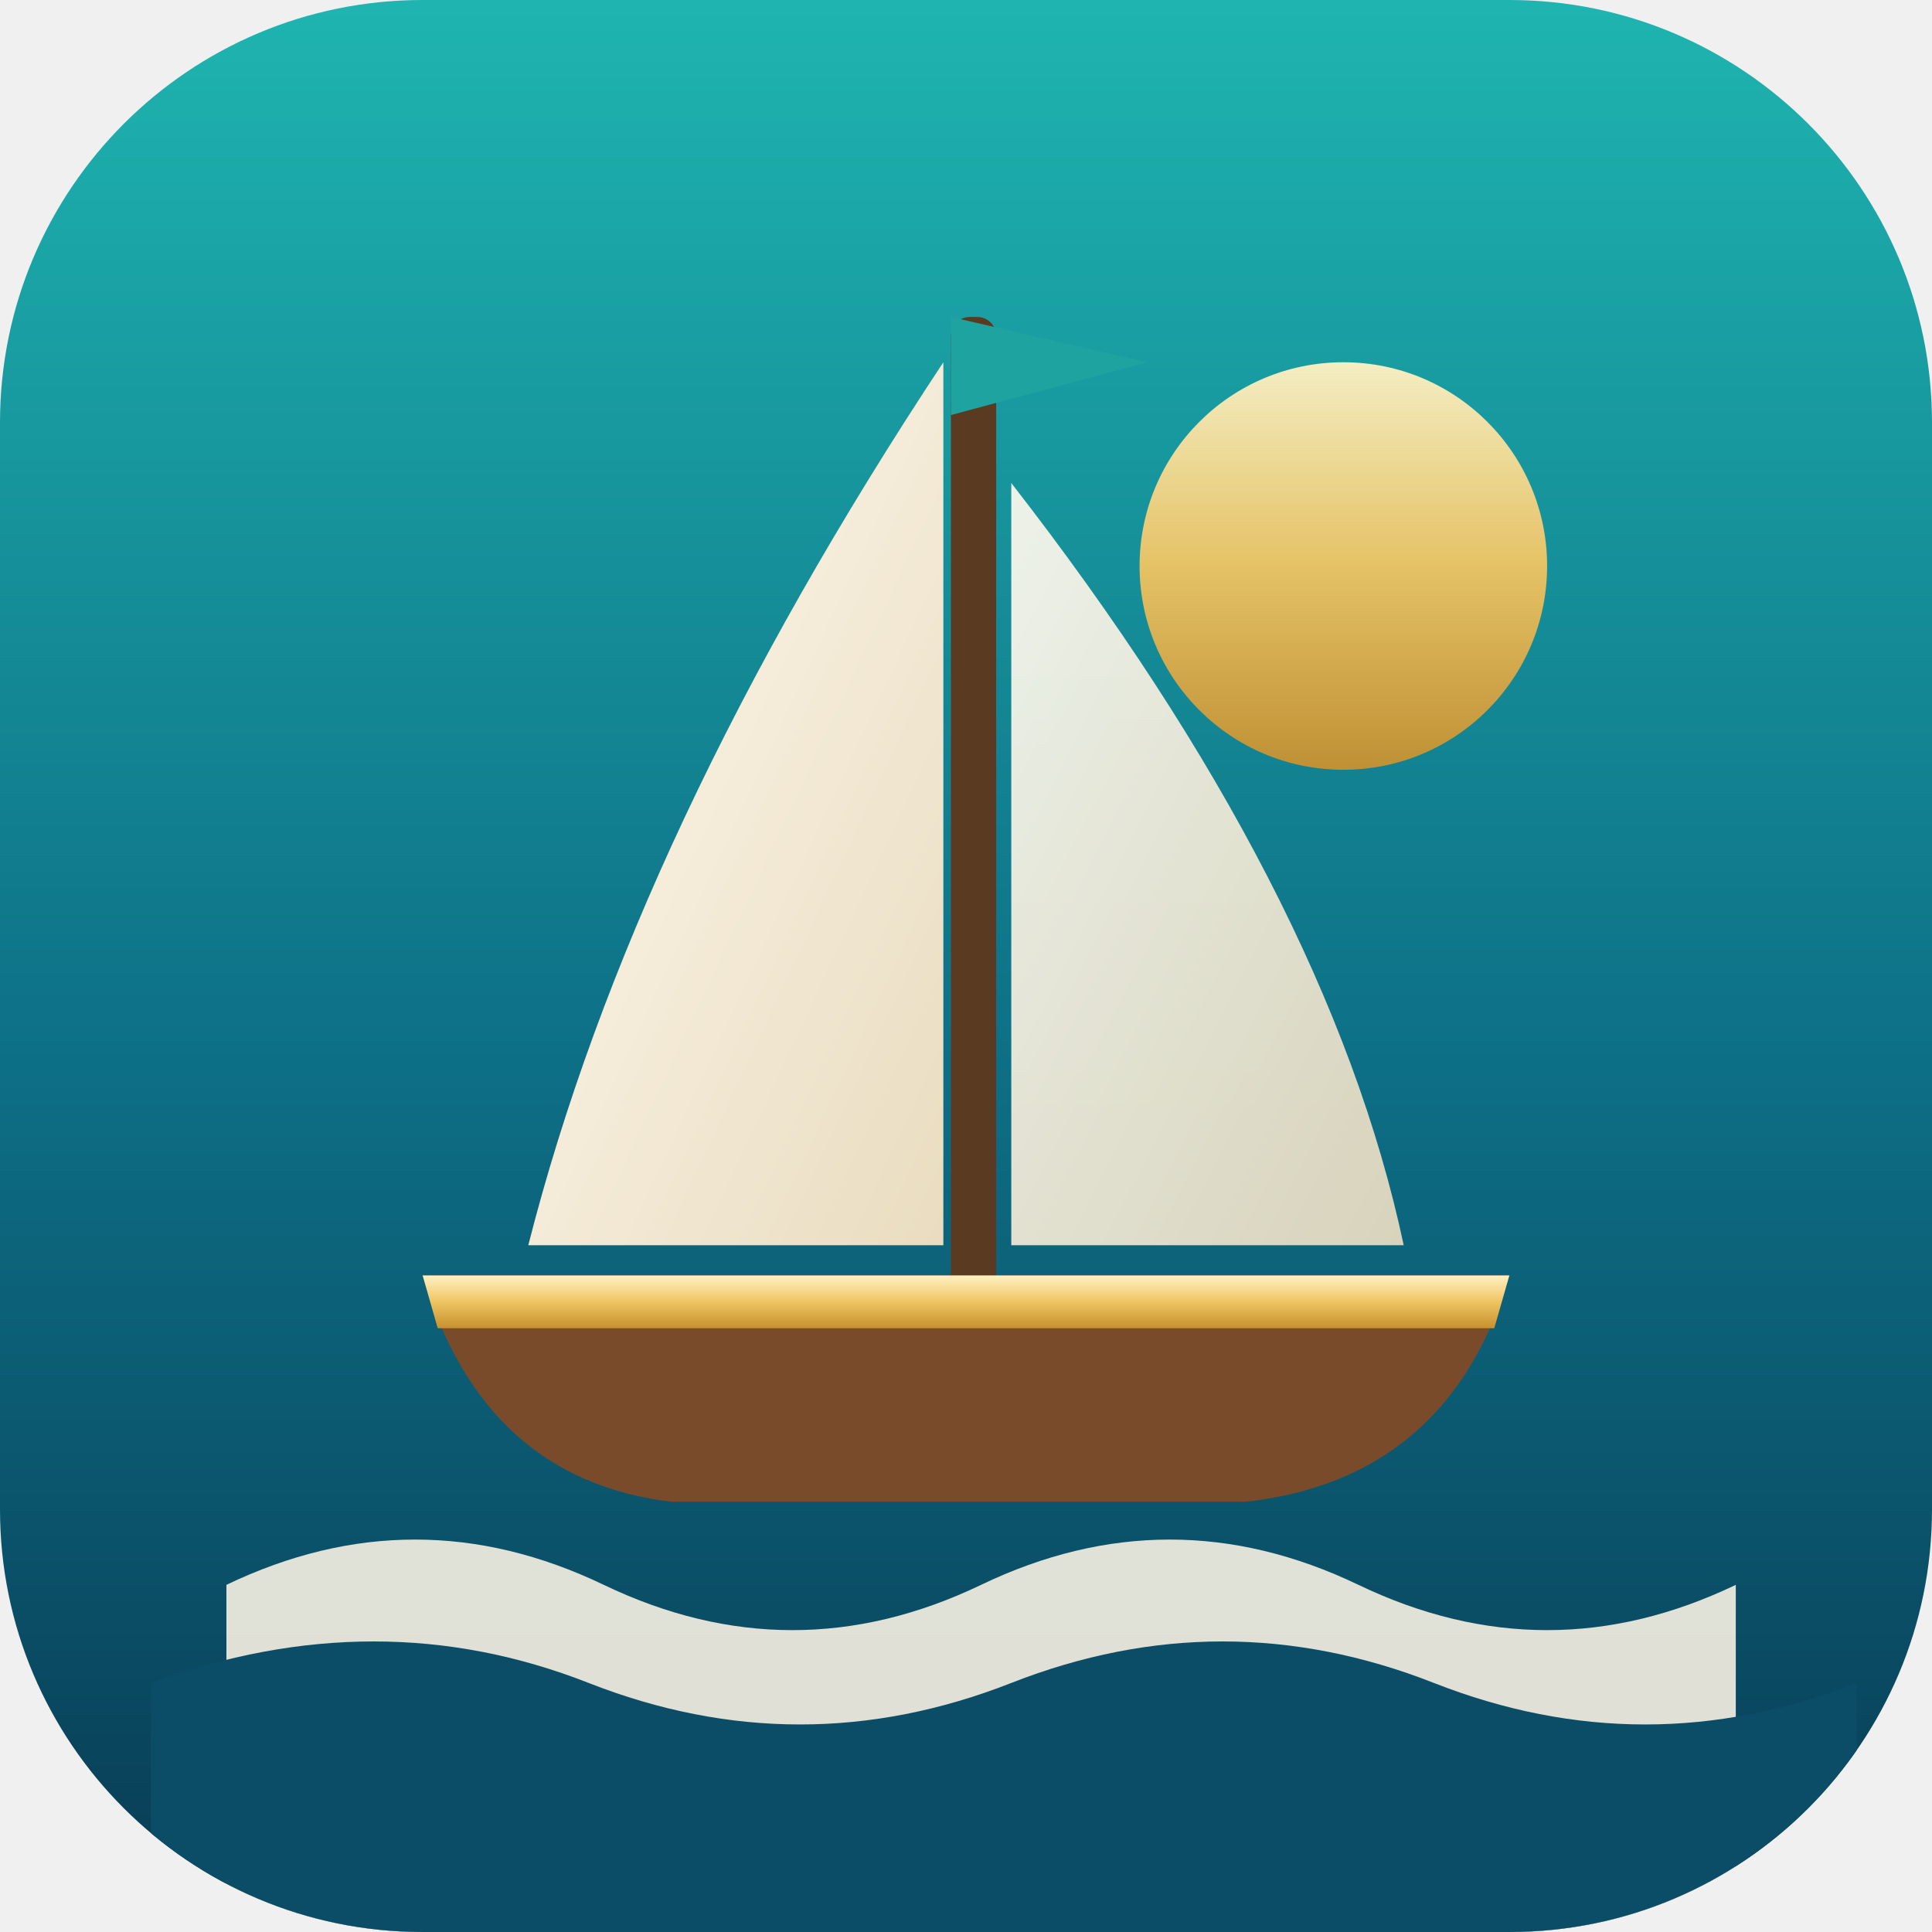
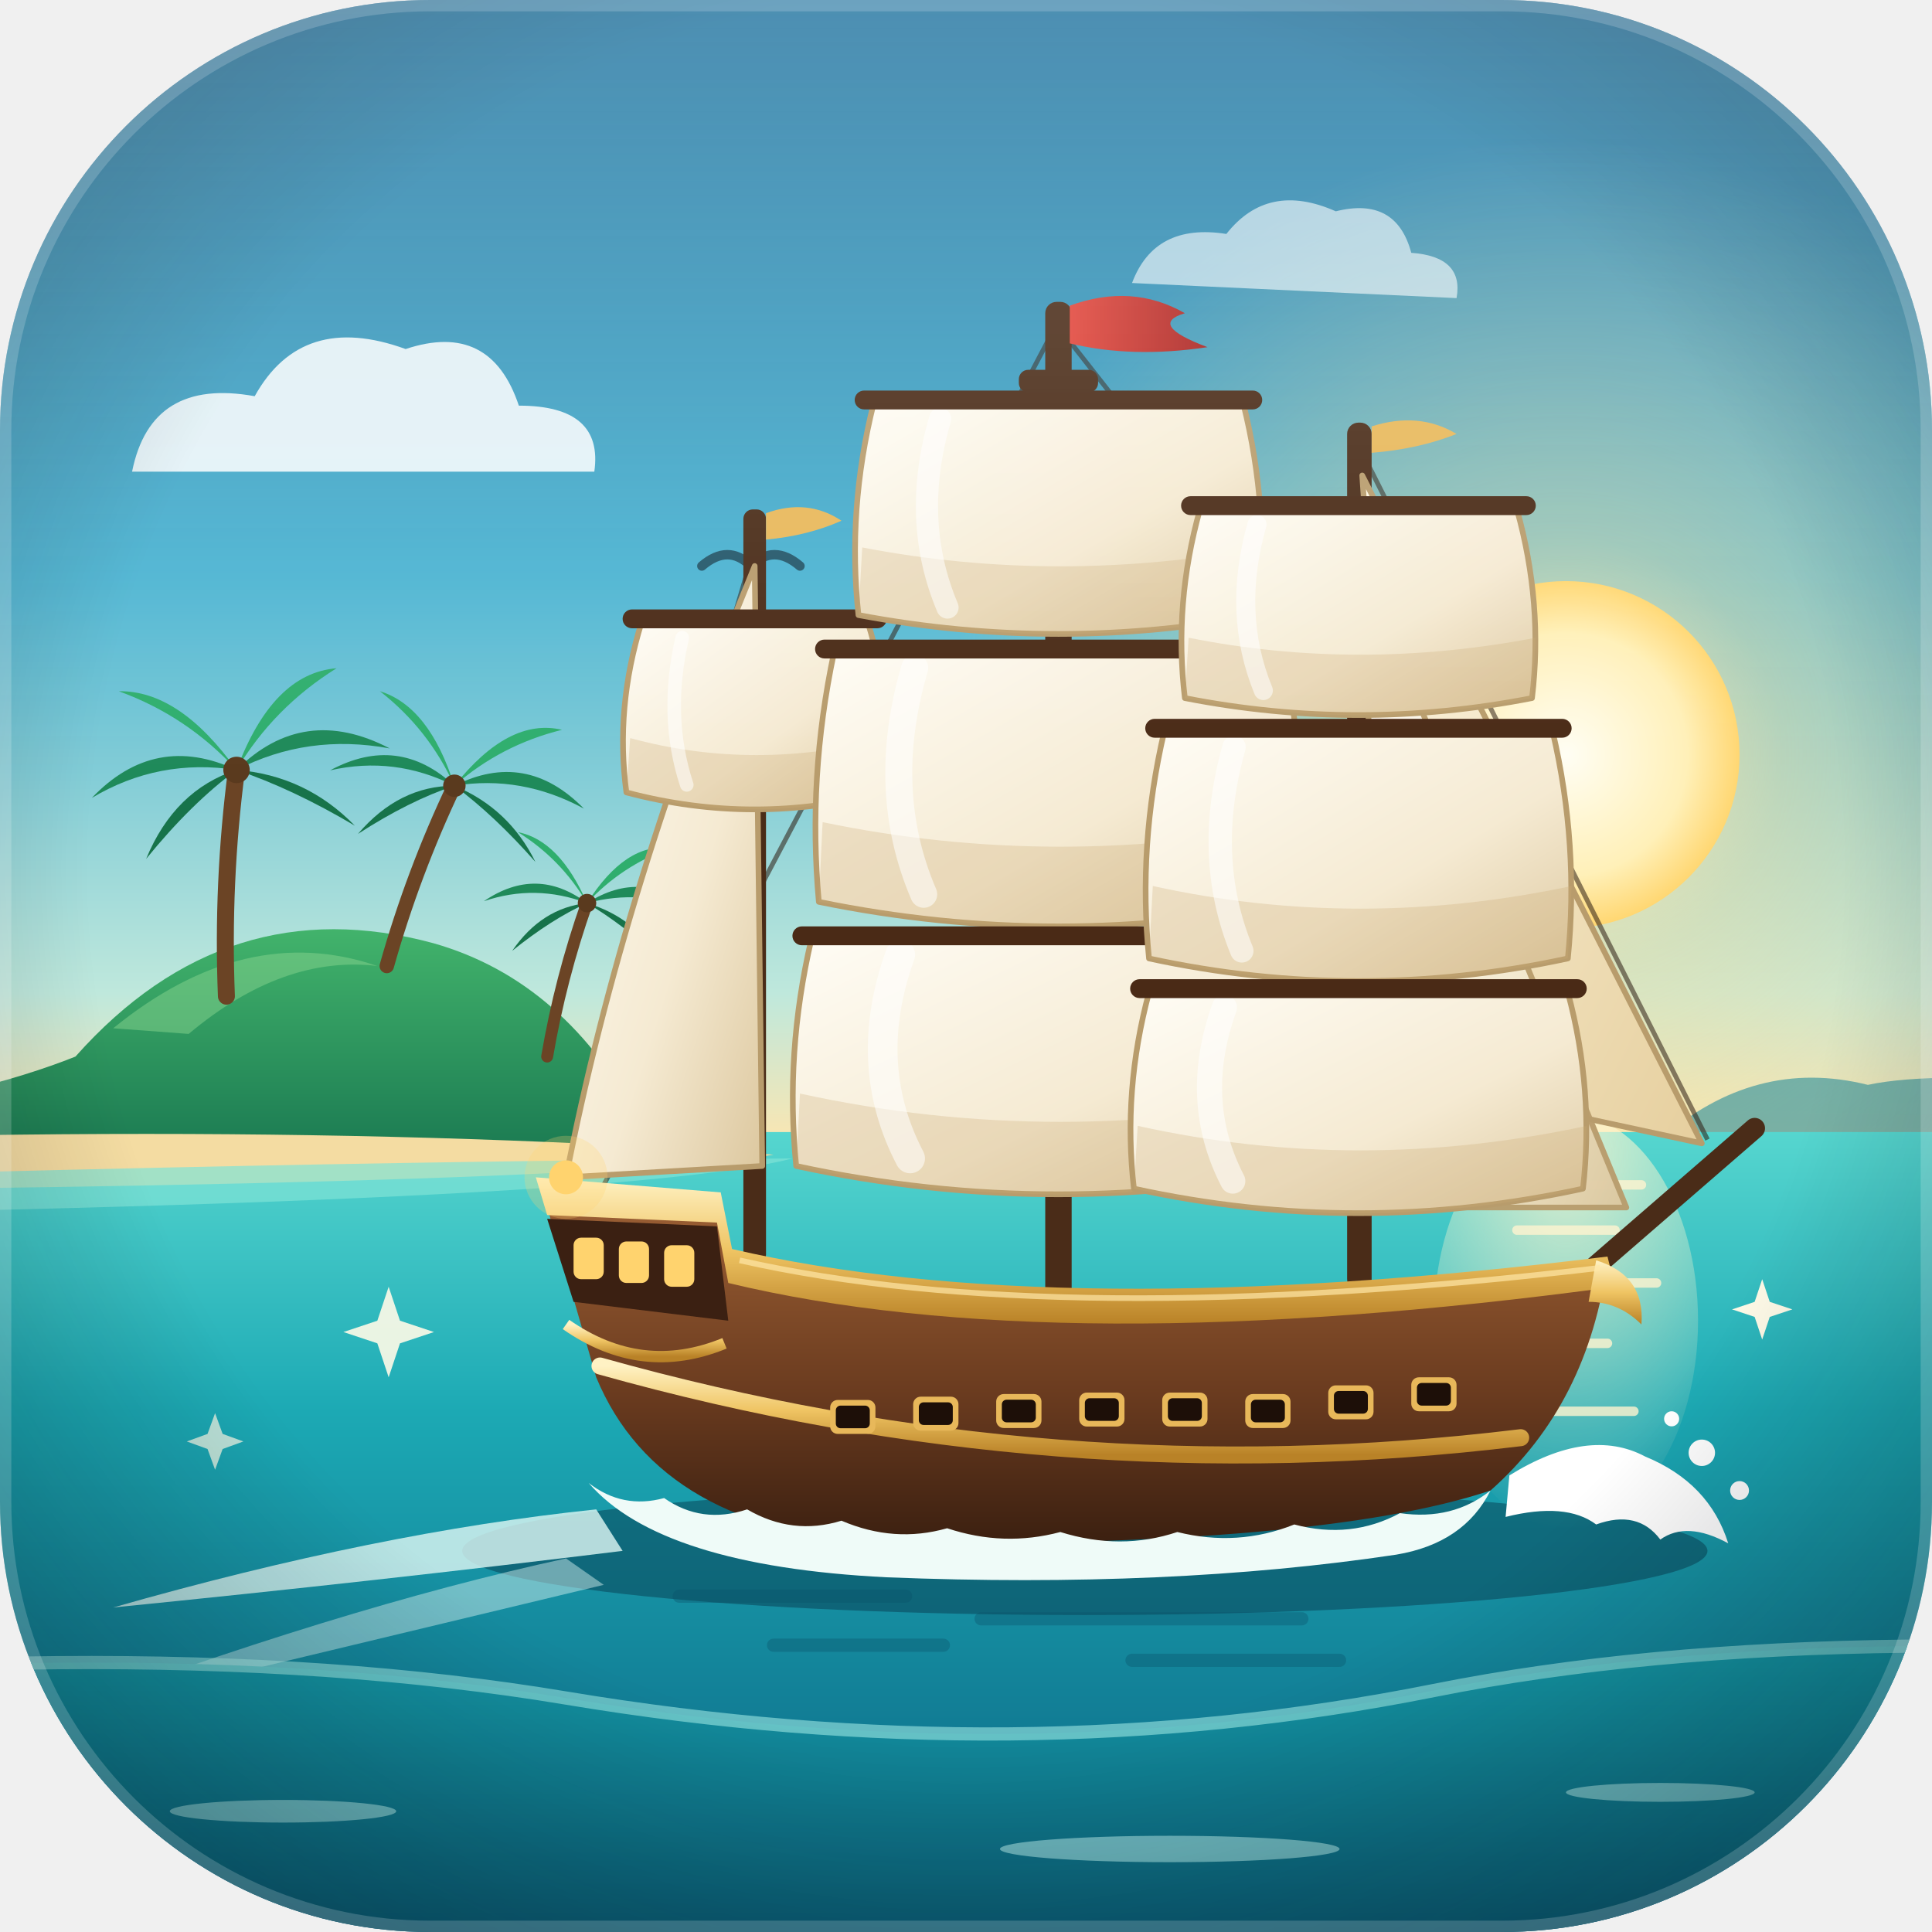
- <svg xmlns="http://www.w3.org/2000/svg" viewBox="0 0 512 512">
+ <svg xmlns="http://www.w3.org/2000/svg" viewBox="0 0 1024 1024">
  <defs>
-     <linearGradient id="sea" x1="0" y1="0" x2="0" y2="1">
-       <stop offset="0" stop-color="#1fb5b0" />
-       <stop offset="0.55" stop-color="#0d6f86" />
-       <stop offset="1" stop-color="#083a52" />
+     <linearGradient id="sky" gradientUnits="userSpaceOnUse" x1="0" y1="0" x2="0" y2="612">
+       <stop offset="0" stop-color="#1b6f9c" />
+       <stop offset=".5" stop-color="#4cb4d2" />
+       <stop offset=".86" stop-color="#bfe8dc" />
+       <stop offset="1" stop-color="#ffe6ae" />
+     </linearGradient>
+     <radialGradient id="halo">
+       <stop offset="0" stop-color="#fff3c2" stop-opacity=".95" />
+       <stop offset=".35" stop-color="#ffe09a" stop-opacity=".45" />
+       <stop offset="1" stop-color="#ffe09a" stop-opacity="0" />
+     </radialGradient>
+     <radialGradient id="sun">
+       <stop offset="0" stop-color="#fffef4" />
+       <stop offset=".7" stop-color="#fff0b8" />
+       <stop offset="1" stop-color="#ffd772" />
+     </radialGradient>
+     <linearGradient id="sea" gradientUnits="userSpaceOnUse" x1="0" y1="600" x2="0" y2="1024">
+       <stop offset="0" stop-color="#56d6cf" />
+       <stop offset=".35" stop-color="#1ca9b4" />
+       <stop offset="1" stop-color="#0a5f80" />
+     </linearGradient>
+     <linearGradient id="swell" gradientUnits="userSpaceOnUse" x1="0" y1="880" x2="0" y2="1100">
+       <stop offset="0" stop-color="#1497a6" />
+       <stop offset="1" stop-color="#063f5c" />
+     </linearGradient>
+     <radialGradient id="glint" cy=".1" r=".9">
+       <stop offset="0" stop-color="#fff6d0" stop-opacity=".8" />
+       <stop offset="1" stop-color="#fff6d0" stop-opacity="0" />
+     </radialGradient>
+     <linearGradient id="hill" gradientUnits="userSpaceOnUse" x1="0" y1="480" x2="0" y2="612">
+       <stop offset="0" stop-color="#46b96e" />
+       <stop offset="1" stop-color="#1b7a52" />
+     </linearGradient>
+     <linearGradient id="sail" x1="0" y1="0" x2="1" y2="1">
+       <stop offset="0" stop-color="#fffdf6" />
+       <stop offset=".6" stop-color="#f5ead2" />
+       <stop offset="1" stop-color="#dcc79e" />
+     </linearGradient>
+     <linearGradient id="sail2" x1="0" y1="0" x2="1" y2="1">
+       <stop offset="0" stop-color="#fff8e4" />
+       <stop offset="1" stop-color="#e6cf9e" />
+     </linearGradient>
+     <linearGradient id="hull" gradientUnits="userSpaceOnUse" x1="0" y1="640" x2="0" y2="820">
+       <stop offset="0" stop-color="#9a5e33" />
+       <stop offset=".55" stop-color="#6a3b1f" />
+       <stop offset="1" stop-color="#3a1f10" />
    </linearGradient>
    <linearGradient id="gold" x1="0" y1="0" x2="0" y2="1">
      <stop offset="0" stop-color="#fff2c4" />
-       <stop offset="0.5" stop-color="#efc463" />
-       <stop offset="1" stop-color="#c8912f" />
-     </linearGradient>
-     <linearGradient id="sail" x1="0" y1="0" x2="1" y2="1">
-       <stop offset="0" stop-color="#fffaf0" />
-       <stop offset="1" stop-color="#e9dcc0" />
-     </linearGradient>
-     <clipPath id="clip">
-       <rect width="512" height="512" rx="112" />
+       <stop offset=".5" stop-color="#efc463" />
+       <stop offset="1" stop-color="#b98227" />
+     </linearGradient>
+     <linearGradient id="flag" x1="0" y1="0" x2="1" y2="0">
+       <stop offset="0" stop-color="#e2453a" />
+       <stop offset="1" stop-color="#a8221f" />
+     </linearGradient>
+     <radialGradient id="vig" cx=".5" cy=".45" r=".75">
+       <stop offset=".6" stop-color="#000" stop-opacity="0" />
+       <stop offset="1" stop-color="#021a28" stop-opacity=".45" />
+     </radialGradient>
+     <linearGradient id="gloss" x1="0" y1="0" x2="0" y2="1">
+       <stop offset="0" stop-color="#fff" stop-opacity=".22" />
+       <stop offset=".4" stop-color="#fff" stop-opacity="0" />
+     </linearGradient>
+     <clipPath id="round">
+       <rect width="1024" height="1024" rx="228" />
    </clipPath>
  </defs>
-   <g clip-path="url(#clip)">
-     <rect width="512" height="512" fill="url(#sea)" />
-     <circle cx="356" cy="150" r="54" fill="url(#gold)" opacity="0.95" />
-     <path d="M250 96 L250 330 L140 330 Q168 220 250 96 Z" fill="url(#sail)" />
-     <path d="M268 128 L268 330 L372 330 Q352 236 268 128 Z" fill="url(#sail)" opacity="0.92" />
-     <rect x="252" y="84" width="12" height="262" rx="5" fill="#5a3a20" />
-     <path d="M252 84 L304 96 L252 110 Z" fill="#1fa3a0" />
-     <path d="M112 338 L400 338 Q384 392 330 398 L178 398 Q128 392 112 338 Z" fill="#7a4b2a" />
-     <path d="M112 338 L400 338 L396 352 L116 352 Z" fill="url(#gold)" />
-     <path d="M60 420 Q110 396 160 420 T260 420 T360 420 T460 420 L460 512 L60 512 Z" fill="#f7f1e3" opacity="0.9" />
-     <path d="M40 446 Q100 424 156 446 T268 446 T380 446 T492 446 L492 512 L40 512 Z" fill="#0b4d66" />
+   <g clip-path="url(#round)">
+     <g transform="translate(0 0) scale(1)">
+       <rect x="-300" y="-300" width="1624" height="912" fill="url(#sky)" />
+       <circle cx="830" cy="400" r="330" fill="url(#halo)" />
+       <g fill="#fff" opacity=".85">
+         <path d="M70 250 Q80 200 135 210 Q160 165 215 185 Q260 170 275 215 Q320 215 315 250Z" />
+         <path d="M600 150 Q612 118 650 124 Q672 96 708 112 Q740 104 748 134 Q776 136 772 158Z" opacity=".7" />
+       </g>
+       <circle cx="830" cy="400" r="92" fill="url(#sun)" />
+       <g stroke="#173a4a" stroke-width="5" stroke-linecap="round" fill="none" opacity=".75">
+         <path d="M372 300 q14 -12 26 0 q12 -12 26 0" />
+         <path d="M450 350 q10 -8 19 0 q9 -8 19 0" />
+       </g>
+       <path d="M880 604 Q930 560 990 575 Q1060 560 1330 604Z" fill="#4f9fa0" opacity=".75" />
+       <rect x="-300" y="600" width="1624" height="724" fill="url(#sea)" />
+       <ellipse cx="830" cy="700" rx="70" ry="110" fill="url(#glint)" />
+       <g stroke="#fff4cf" stroke-linecap="round" opacity=".8">
+         <path d="M790 628h80M804 652h52M782 680h96M812 712h40M796 748h70" stroke-width="5" />
+       </g>
+       <g>
+         <path d="M-300 612 Q-60 600 40 560 Q120 470 230 500 Q300 520 340 596 Q370 606 400 612Z" fill="url(#hill)" />
+         <path d="M60 545 Q130 488 200 512 Q150 506 100 548Z" fill="#7fd08a" opacity=".55" />
+         <path d="M-300 612 Q100 590 410 612 Q300 630 -300 632Z" fill="#f4dca2" />
+         <path d="M-300 630 Q100 616 420 614 Q320 640 -300 646Z" fill="#7fe3d6" opacity=".7" />
+         <g transform="translate(120 528) scale(1) rotate(-8)">
+           <path d="M0 0 Q6 -60 22 -118" stroke="#6b4425" stroke-width="9" stroke-linecap="round" fill="none" />
+           <g fill="#1f8a5a" transform="translate(22 -118)">
+             <path d="M0 0 Q-40 -26 -78 4 Q-40 -12 0 0Z" />
+             <path d="M0 0 Q40 -30 82 0 Q40 -14 0 0Z" />
+             <path d="M0 0 Q-24 -46 -56 -50 Q-22 -32 0 0Z" fill="#2fae6e" />
+             <path d="M0 0 Q26 -48 60 -46 Q24 -30 0 0Z" fill="#2fae6e" />
+             <path d="M0 0 Q-34 6 -54 40 Q-26 14 0 0Z" fill="#17734a" />
+             <path d="M0 0 Q36 8 58 38 Q28 14 0 0Z" fill="#17734a" />
+             <circle r="7" fill="#5a3a1e" />
+           </g>
+         </g>
+         <g transform="translate(205 512) scale(0.85) rotate(10)">
+           <path d="M0 0 Q6 -60 22 -118" stroke="#6b4425" stroke-width="9" stroke-linecap="round" fill="none" />
+           <g fill="#1f8a5a" transform="translate(22 -118)">
+             <path d="M0 0 Q-40 -26 -78 4 Q-40 -12 0 0Z" />
+             <path d="M0 0 Q40 -30 82 0 Q40 -14 0 0Z" />
+             <path d="M0 0 Q-24 -46 -56 -50 Q-22 -32 0 0Z" fill="#2fae6e" />
+             <path d="M0 0 Q26 -48 60 -46 Q24 -30 0 0Z" fill="#2fae6e" />
+             <path d="M0 0 Q-34 6 -54 40 Q-26 14 0 0Z" fill="#17734a" />
+             <path d="M0 0 Q36 8 58 38 Q28 14 0 0Z" fill="#17734a" />
+             <circle r="7" fill="#5a3a1e" />
+           </g>
+         </g>
+         <g transform="translate(290 560) scale(0.7) rotate(4)">
+           <path d="M0 0 Q6 -60 22 -118" stroke="#6b4425" stroke-width="9" stroke-linecap="round" fill="none" />
+           <g fill="#1f8a5a" transform="translate(22 -118)">
+             <path d="M0 0 Q-40 -26 -78 4 Q-40 -12 0 0Z" />
+             <path d="M0 0 Q40 -30 82 0 Q40 -14 0 0Z" />
+             <path d="M0 0 Q-24 -46 -56 -50 Q-22 -32 0 0Z" fill="#2fae6e" />
+             <path d="M0 0 Q26 -48 60 -46 Q24 -30 0 0Z" fill="#2fae6e" />
+             <path d="M0 0 Q-34 6 -54 40 Q-26 14 0 0Z" fill="#17734a" />
+             <path d="M0 0 Q36 8 58 38 Q28 14 0 0Z" fill="#17734a" />
+             <circle r="7" fill="#5a3a1e" />
+           </g>
+         </g>
+       </g>
+       <ellipse cx="575" cy="822" rx="330" ry="34" fill="#053246" opacity=".45" />
+       <g>
+         <g stroke="#2b1b10" stroke-width="2.5" opacity=".55" fill="none">
+           <path d="M560 172 L320 628M560 172 L900 606M720 236 L905 604M400 290 L300 628" />
+         </g>
+         <rect x="394" y="270" width="12" height="400" rx="5" fill="#4a2c18" />
+         <rect x="554" y="160" width="14" height="530" rx="6" fill="#4a2c18" />
+         <rect x="714" y="224" width="13" height="460" rx="6" fill="#4a2c18" />
+         <path d="M400 300 L404 618 L300 624 Q330 470 400 300Z" fill="url(#sail)" stroke="#b89c6c" stroke-width="3" stroke-linejoin="round" />
+         <path d="M340 330 Q400 324 460 330 Q474 375 468 420 Q400 438 332 420 Q326 375 340 330Z" fill="url(#sail)" stroke="#b89c6c" stroke-width="3" stroke-linejoin="round" />
+         <path d="M334 391.2 Q400 409.2 470 391.2 L468 420 Q400 438 332 420Z" fill="#c9a874" opacity=".28" />
+         <path d="M361.6 338 Q352 379.5 364 416" stroke="#fff" stroke-width="7.2" stroke-linecap="round" fill="none" opacity=".55" />
+         <rect x="330" y="323" width="140" height="10" rx="5" fill="#4a2a16" />
+         <path d="M463 214 Q561 208 659 214 Q673 270 667 326 Q561 346 455 326 Q449 270 463 214Z" fill="url(#sail)" stroke="#b89c6c" stroke-width="3" stroke-linejoin="round" />
+         <path d="M457 290.16 Q561 310.16 669 290.16 L667 326 Q561 346 455 326Z" fill="#c9a874" opacity=".28" />
+         <path d="M498.28 222 Q482.6 275.6 502.2 322" stroke="#fff" stroke-width="11.76" stroke-linecap="round" fill="none" opacity=".55" />
+         <rect x="453" y="207" width="216" height="10" rx="5" fill="#4a2a16" />
+         <path d="M442 346 Q561 340 680 346 Q694 412 688 478 Q561 504 434 478 Q428 412 442 346Z" fill="url(#sail)" stroke="#b89c6c" stroke-width="3" stroke-linejoin="round" />
+         <path d="M436 435.76 Q561 461.76 690 435.76 L688 478 Q561 504 434 478Z" fill="#c9a874" opacity=".28" />
+         <path d="M484.84 354 Q465.8 418.6 489.6 474" stroke="#fff" stroke-width="14.28" stroke-linecap="round" fill="none" opacity=".55" />
+         <rect x="432" y="339" width="258" height="10" rx="5" fill="#4a2a16" />
+         <path d="M430 498 Q561 492 692 498 Q706 558 700 618 Q561 648 422 618 Q416 558 430 498Z" fill="url(#sail)" stroke="#b89c6c" stroke-width="3" stroke-linejoin="round" />
+         <path d="M424 579.6 Q561 609.6 702 579.6 L700 618 Q561 648 422 618Z" fill="#c9a874" opacity=".28" />
+         <path d="M477.16 506 Q456.2 564 482.4 614" stroke="#fff" stroke-width="15.72" stroke-linecap="round" fill="none" opacity=".55" />
+         <rect x="420" y="491" width="282" height="10" rx="5" fill="#4a2a16" />
+         <path d="M722 252 L902 606 L744 572Z" fill="url(#sail2)" stroke="#b89c6c" stroke-width="3" stroke-linejoin="round" />
+         <path d="M722 300 L862 640 L736 640Z" fill="url(#sail)" stroke="#b89c6c" stroke-width="3" stroke-linejoin="round" opacity=".96" />
+         <path d="M636 270 Q720 264 804 270 Q818 320 812 370 Q720 388 628 370 Q622 320 636 270Z" fill="url(#sail)" stroke="#b89c6c" stroke-width="3" stroke-linejoin="round" />
+         <path d="M630 338 Q720 356 814 338 L812 370 Q720 388 628 370Z" fill="#c9a874" opacity=".28" />
+         <path d="M666.24 278 Q652.8 325 669.6 366" stroke="#fff" stroke-width="10.08" stroke-linecap="round" fill="none" opacity=".55" />
+         <rect x="626" y="263" width="188" height="10" rx="5" fill="#4a2a16" />
+         <path d="M617 388 Q720 382 823 388 Q837 448 831 508 Q720 532 609 508 Q603 448 617 388Z" fill="url(#sail)" stroke="#b89c6c" stroke-width="3" stroke-linejoin="round" />
+         <path d="M611 469.6 Q720 493.6 833 469.6 L831 508 Q720 532 609 508Z" fill="#c9a874" opacity=".28" />
+         <path d="M654.08 396 Q637.6 454 658.2 504" stroke="#fff" stroke-width="12.36" stroke-linecap="round" fill="none" opacity=".55" />
+         <rect x="607" y="381" width="226" height="10" rx="5" fill="#4a2a16" />
+         <path d="M609 526 Q720 520 831 526 Q845 578 839 630 Q720 656 601 630 Q595 578 609 526Z" fill="url(#sail)" stroke="#b89c6c" stroke-width="3" stroke-linejoin="round" />
+         <path d="M603 596.72 Q720 622.72 841 596.72 L839 630 Q720 656 601 630Z" fill="#c9a874" opacity=".28" />
+         <path d="M648.96 534 Q631.2 583.2 653.4 626" stroke="#fff" stroke-width="13.32" stroke-linecap="round" fill="none" opacity=".55" />
+         <rect x="599" y="519" width="242" height="10" rx="5" fill="#4a2a16" />
+         <rect x="540" y="196" width="42" height="12" rx="5" fill="#4a2c18" />
+         <path d="M567 162 Q600 150 628 166 Q608 172 640 184 Q600 190 567 182Z" fill="url(#flag)" />
+         <path d="M727 226 Q752 218 772 230 Q752 238 727 240Z" fill="#e8b85a" />
+         <path d="M406 272 Q428 264 446 276 Q428 284 406 286Z" fill="#e8b85a" />
+         <path d="M840 676 L930 598" stroke="#4a2c18" stroke-width="11" stroke-linecap="round" />
+         <path d="M286 626 L382 634 L388 664 Q560 704 852 668 Q842 744 790 790 Q700 820 470 818 Q350 812 316 730 Z" fill="url(#hull)" />
+         <path d="M284 624 L382 632 L388 662 Q560 702 852 666 L856 682 Q560 722 386 680 L380 648 L290 644Z" fill="url(#gold)" />
+         <path d="M318 724 Q560 792 806 762" stroke="url(#gold)" stroke-width="9" fill="none" stroke-linecap="round" />
+         <rect x="440" y="742" width="24" height="18" rx="4" fill="#e8b85a" />
+         <rect x="443" y="745" width="18" height="12" rx="2.5" fill="#1d0f08" />
+         <rect x="484" y="740.264" width="24" height="18" rx="4" fill="#e8b85a" />
+         <rect x="487" y="743.264" width="18" height="12" rx="2.5" fill="#1d0f08" />
+         <rect x="528" y="738.873" width="24" height="18" rx="4" fill="#e8b85a" />
+         <rect x="531" y="741.873" width="18" height="12" rx="2.5" fill="#1d0f08" />
+         <rect x="572" y="738.1" width="24" height="18" rx="4" fill="#e8b85a" />
+         <rect x="575" y="741.1" width="18" height="12" rx="2.5" fill="#1d0f08" />
+         <rect x="616" y="738.1" width="24" height="18" rx="4" fill="#e8b85a" />
+         <rect x="619" y="741.1" width="18" height="12" rx="2.5" fill="#1d0f08" />
+         <rect x="660" y="738.873" width="24" height="18" rx="4" fill="#e8b85a" />
+         <rect x="663" y="741.873" width="18" height="12" rx="2.5" fill="#1d0f08" />
+         <rect x="704" y="734.264" width="24" height="18" rx="4" fill="#e8b85a" />
+         <rect x="707" y="737.264" width="18" height="12" rx="2.5" fill="#1d0f08" />
+         <rect x="748" y="730" width="24" height="18" rx="4" fill="#e8b85a" />
+         <rect x="751" y="733" width="18" height="12" rx="2.5" fill="#1d0f08" />
+         <path d="M290 646 L380 650 L386 700 L304 690Z" fill="#3b2012" />
+         <g fill="#ffd36e">
+           <rect x="304" y="656" width="16" height="22" rx="4" />
+           <rect x="328" y="658" width="16" height="22" rx="4" />
+           <rect x="352" y="660" width="16" height="22" rx="4" />
+         </g>
+         <path d="M300 702 Q340 730 384 712" stroke="url(#gold)" stroke-width="6" fill="none" />
+         <circle cx="300" cy="624" r="9" fill="#ffd36e" />
+         <circle cx="300" cy="624" r="22" fill="#ffd36e" opacity=".25" />
+         <path d="M846 668 Q872 676 870 702 Q858 690 842 690Z" fill="url(#gold)" />
+         <path d="M392 668 Q560 706 848 672" stroke="#ffe7a6" stroke-width="3" fill="none" opacity=".7" />
+       </g>
+       <g stroke="#0a4f68" stroke-linecap="round" opacity=".35">
+         <path d="M360 846h120M520 858h170M410 872h90M600 880h110" stroke-width="7" />
+       </g>
+       <path d="M312 786 Q330 800 352 794 Q372 808 396 800 Q420 814 446 806 Q474 818 502 810 Q532 820 562 812 Q594 822 624 812 Q656 820 686 808 Q716 816 742 802 Q770 806 790 790 Q776 818 740 824 Q620 842 470 836 Q350 830 312 786Z" fill="#effbf8" />
+       <path d="M800 782 Q842 756 872 772 Q906 786 916 818 Q894 806 880 816 Q868 800 846 808 Q830 796 798 804Z" fill="#fff" />
+       <circle cx="902" cy="770" r="7" fill="#fff" />
+       <circle cx="922" cy="790" r="5" fill="#fff" />
+       <circle cx="886" cy="752" r="4" fill="#fff" />
+       <path d="M316 800 Q200 812 60 852 Q200 838 330 822Z" fill="#dff7f4" opacity=".8" />
+       <path d="M300 826 Q180 852 20 912 Q170 876 320 840Z" fill="#dff7f4" opacity=".45" />
+       <g fill="#fffbe8">
+         <path d="M200 700 l6 -18 6 18 18 6 -18 6 -6 18 -6 -18 -18 -6Z" opacity=".9" />
+         <path d="M930 690 l4 -12 4 12 12 4 -12 4 -4 12 -4 -12 -12 -4Z" />
+         <path d="M110 760 l4 -11 4 11 11 4 -11 4 -4 11 -4 -11 -11 -4Z" opacity=".7" />
+       </g>
+       <path d="M-300 905 Q60 860 300 900 T760 896 T1324 890 L1324 1324 L-300 1324Z" fill="url(#swell)" />
+       <path d="M-300 905 Q60 860 300 900 T760 896 T1324 890" stroke="#a8f0ea" stroke-width="7" fill="none" opacity=".55" />
+       <g fill="#c8fbf5" opacity=".5">
+         <ellipse cx="150" cy="960" rx="60" ry="6" />
+         <ellipse cx="620" cy="980" rx="90" ry="7" />
+         <ellipse cx="880" cy="950" rx="50" ry="5" />
+       </g>
+     </g>
+     <rect width="1024" height="1024" fill="url(#vig)" />
+     <rect width="1024" height="1024" fill="url(#gloss)" />
  </g>
+   <rect x="3" y="3" width="1018" height="1018" rx="225" fill="none" stroke="#fff" stroke-opacity=".18" stroke-width="6" />
</svg>
